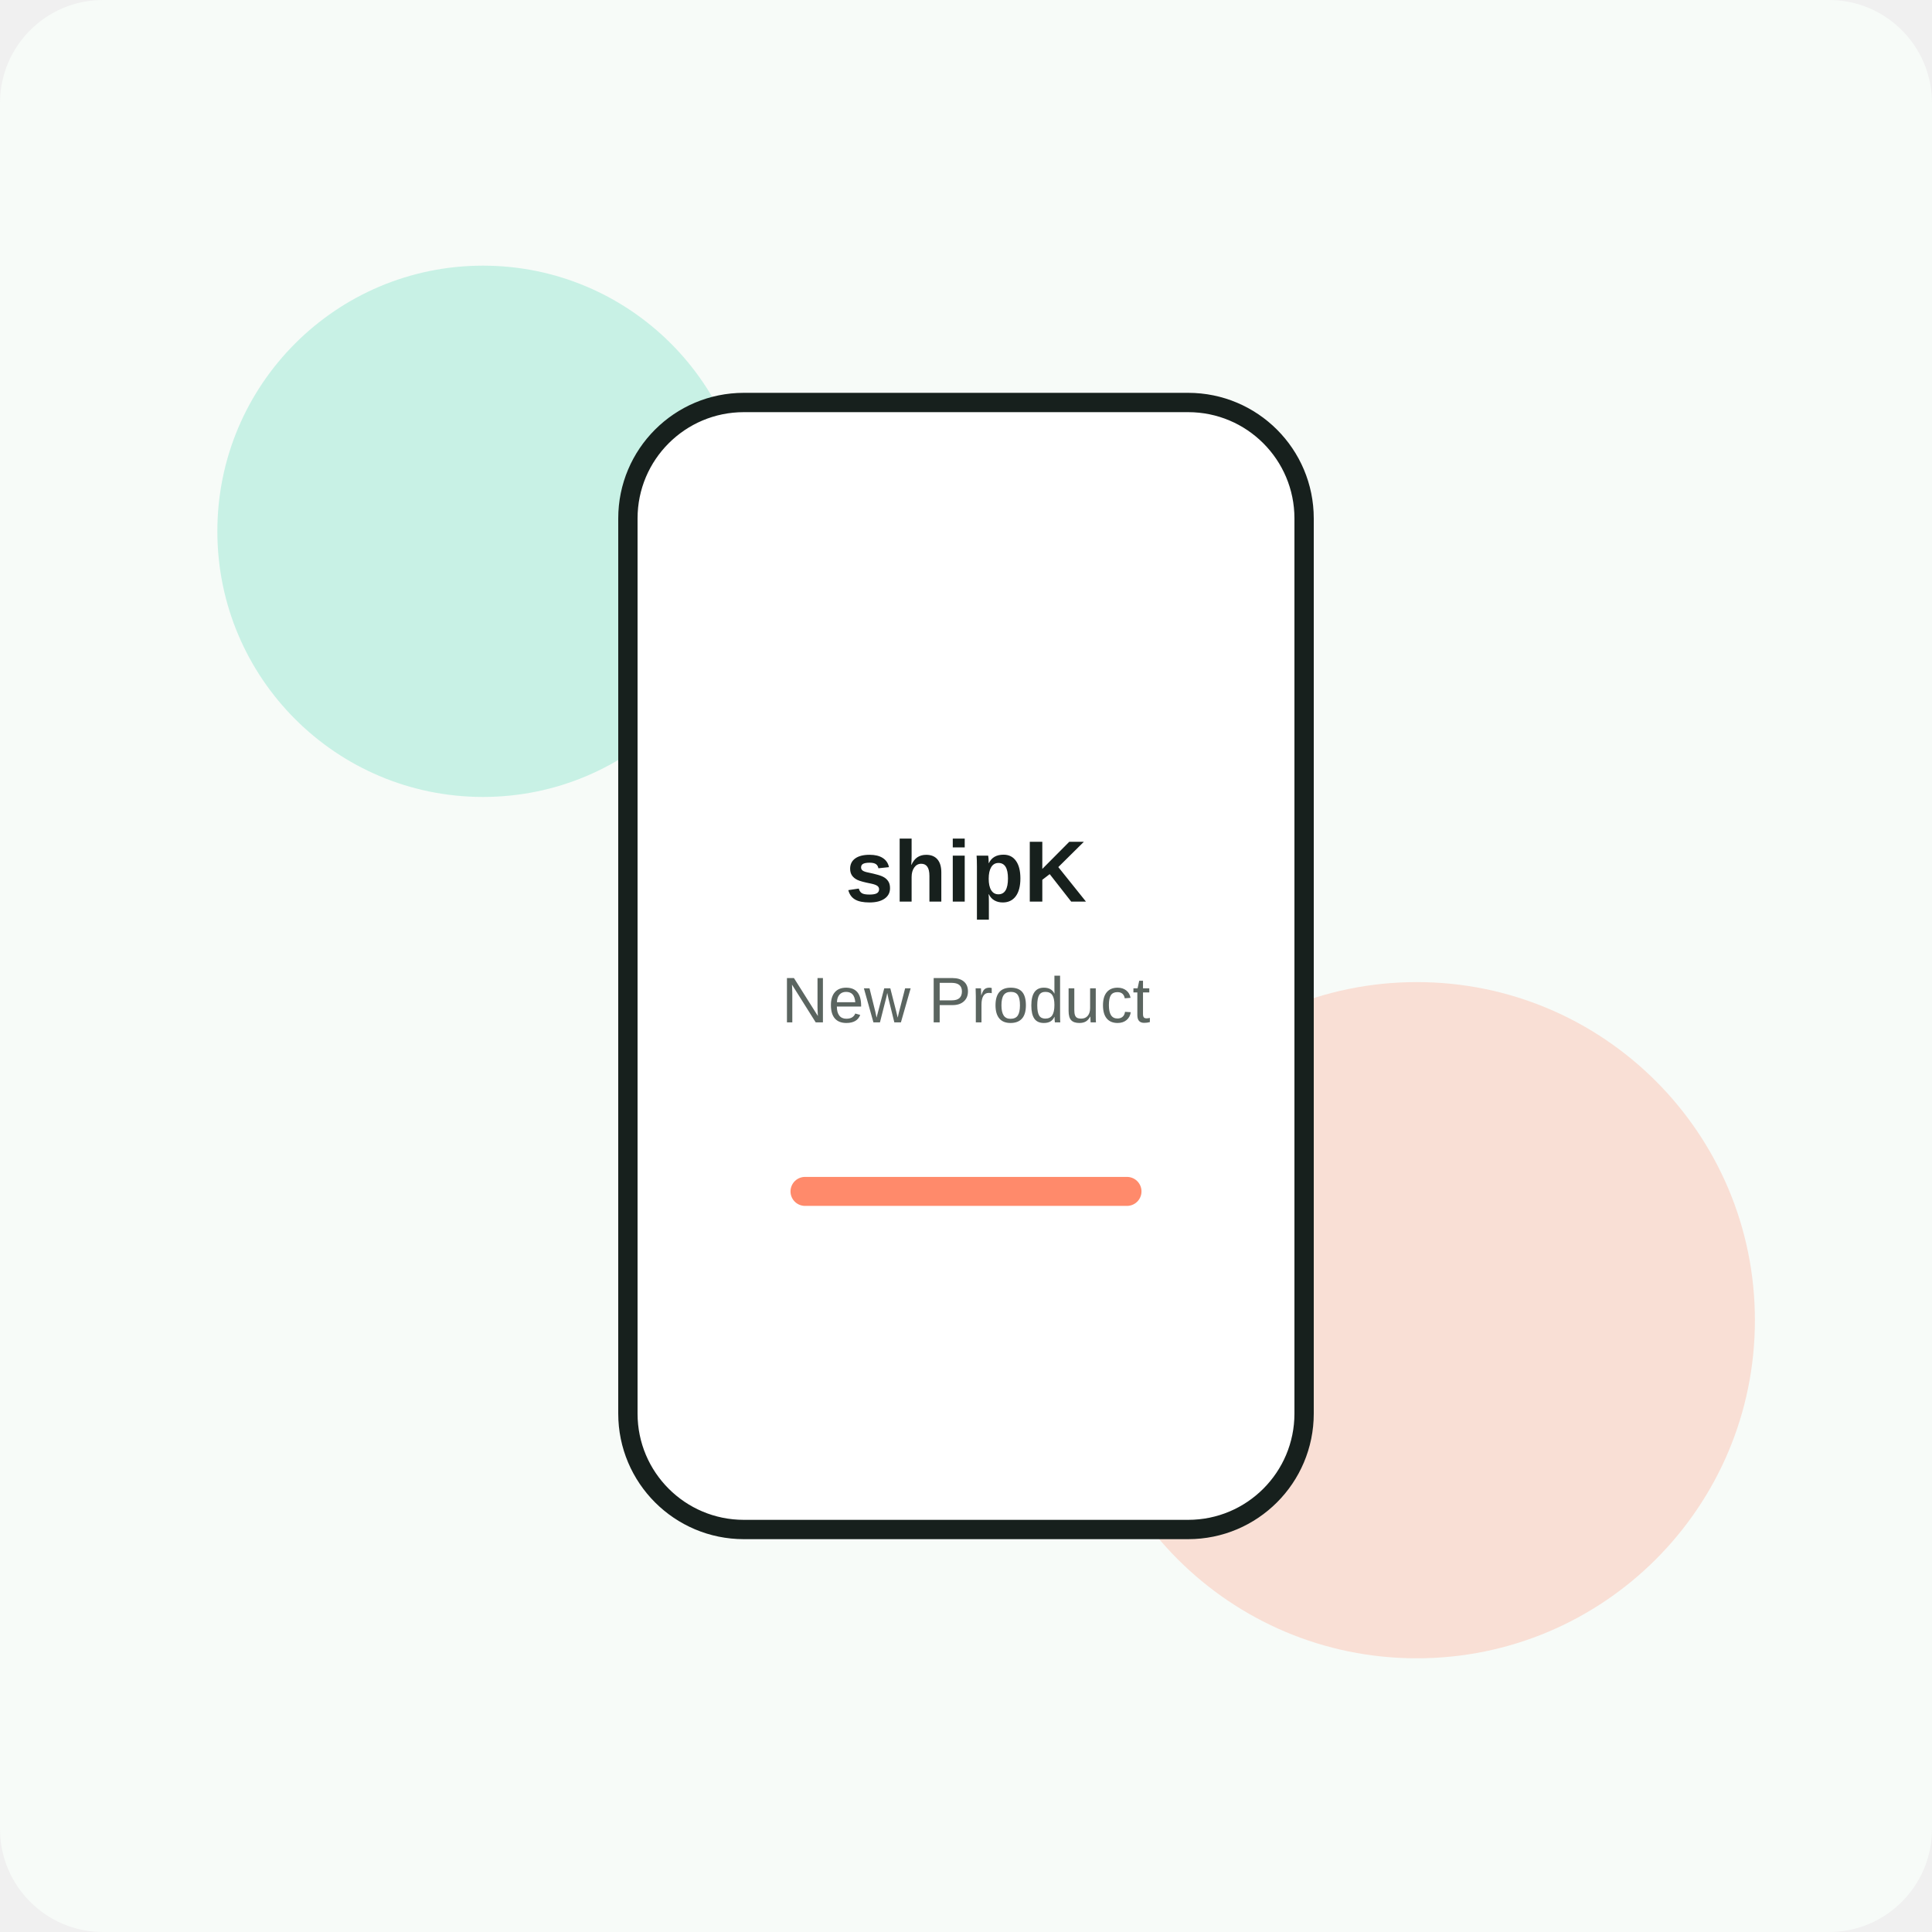
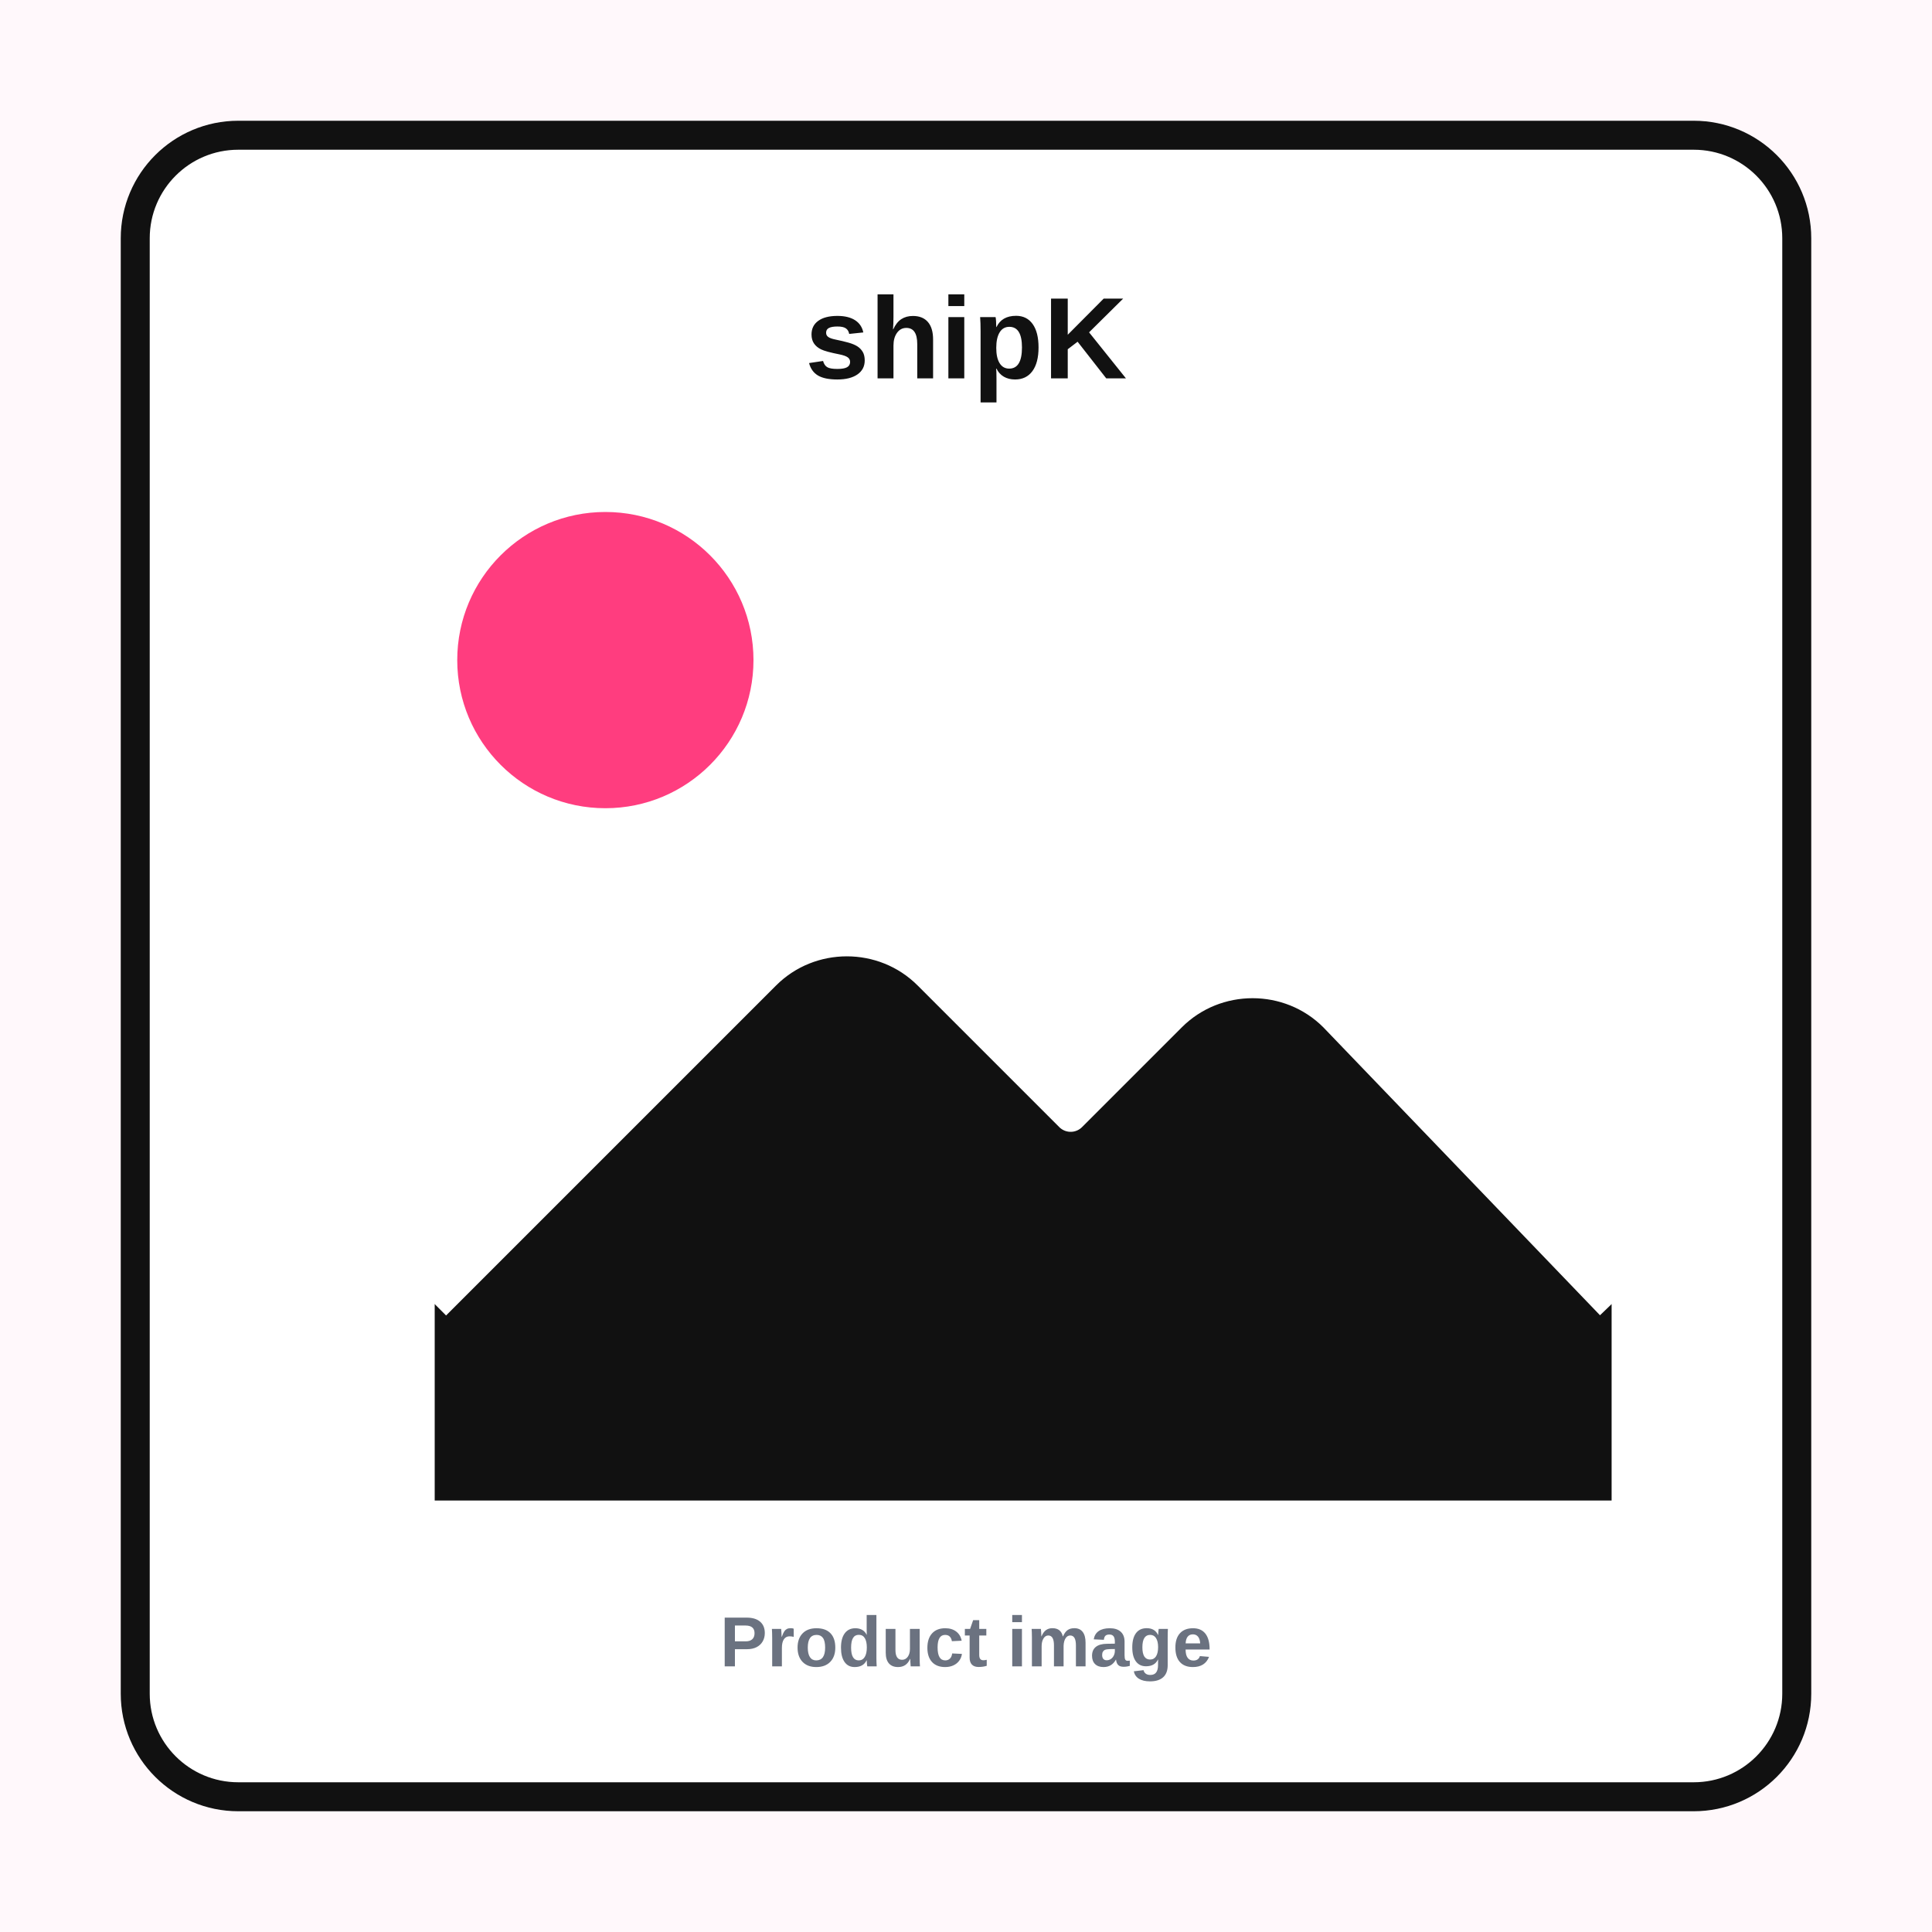
- <svg xmlns="http://www.w3.org/2000/svg" width="1200" height="1200" viewBox="0 0 1200 1200" fill="none">
-   <rect width="1200" height="1200" rx="64" fill="#F7FBF8" />
-   <circle cx="300" cy="330" r="165" fill="#8FE5CF" opacity="0.45" />
-   <circle cx="880" cy="820" r="210" fill="#FF8A6B" opacity="0.25" />
-   <rect x="390" y="250" width="420" height="700" rx="72" fill="#FFFFFF" stroke="#17201D" stroke-width="12" />
-   <text x="600" y="560" text-anchor="middle" font-family="Arial, sans-serif" font-size="54" font-weight="700" fill="#17201D">shipK</text>
-   <text x="600" y="635" text-anchor="middle" font-family="Arial, sans-serif" font-size="40" fill="#5B6560">New Product</text>
-   <path d="M500 740H700" stroke="#FF8A6B" stroke-width="18" stroke-linecap="round" />
+ <svg xmlns="http://www.w3.org/2000/svg" width="1200" height="1200" viewBox="0 0 1200 1200" role="img" aria-labelledby="title desc">
+   <rect width="1200" height="1200" fill="#fff8fb" />
+   <rect x="84" y="84" width="1032" height="1032" rx="64" fill="#ffffff" stroke="#111111" stroke-width="18" />
+   <circle cx="376" cy="410" r="92" fill="#ff3d7f" />
+   <path d="M270 810 475 605c28-28 74-28 102 0l88 88 62-62c28-28 74-28 102 0l172 179v122H270Z" fill="#111111" />
+   <path d="M270 810 475 605c28-28 74-28 102 0l88 88 62-62c28-28 74-28 102 0l172 179" fill="none" stroke="#ffffff" stroke-width="20" stroke-linejoin="round" />
+   <text x="600" y="235" text-anchor="middle" fill="#111111" font-family="Arial, Helvetica, sans-serif" font-size="72" font-weight="800">shipK</text>
+   <text x="600" y="1035" text-anchor="middle" fill="#6b7280" font-family="Arial, Helvetica, sans-serif" font-size="44" font-weight="700">Product image</text>
</svg>
